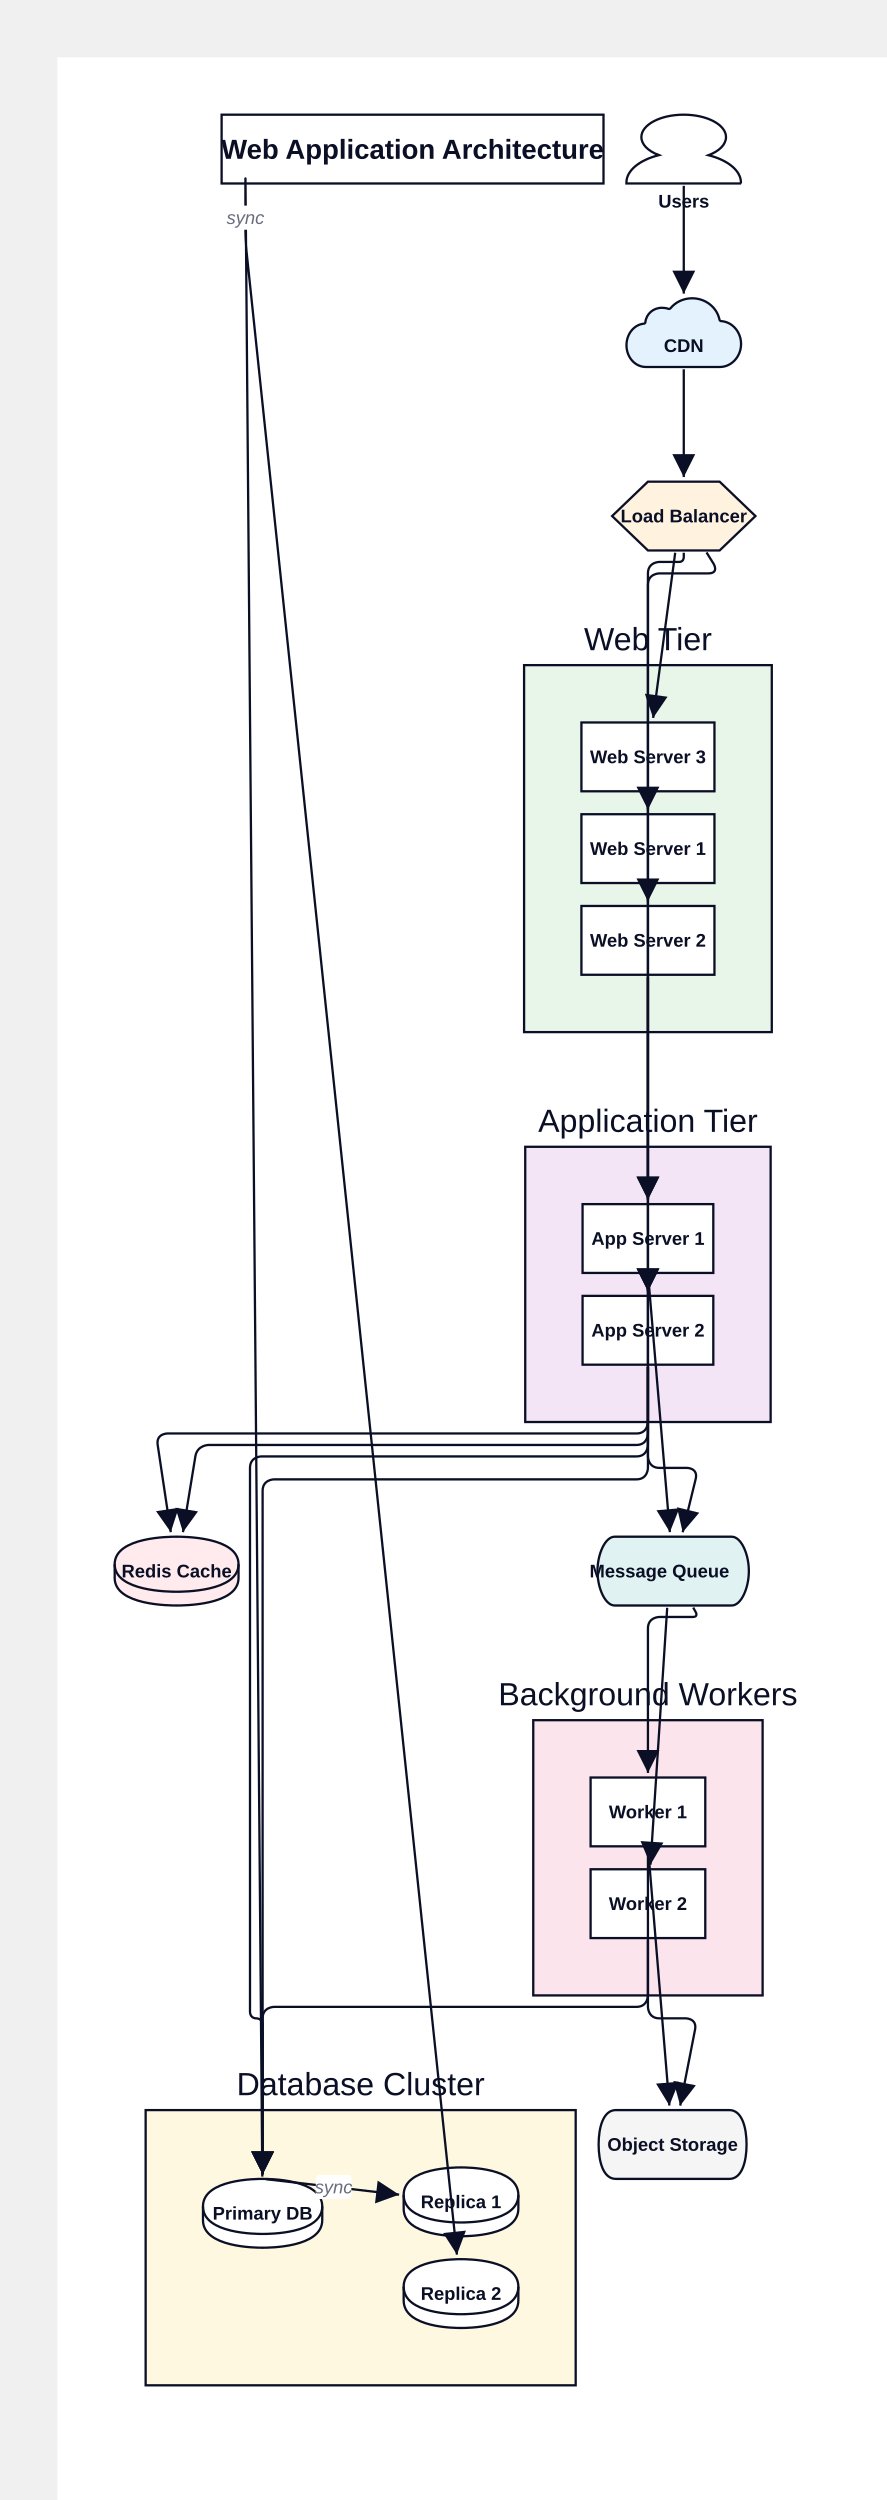
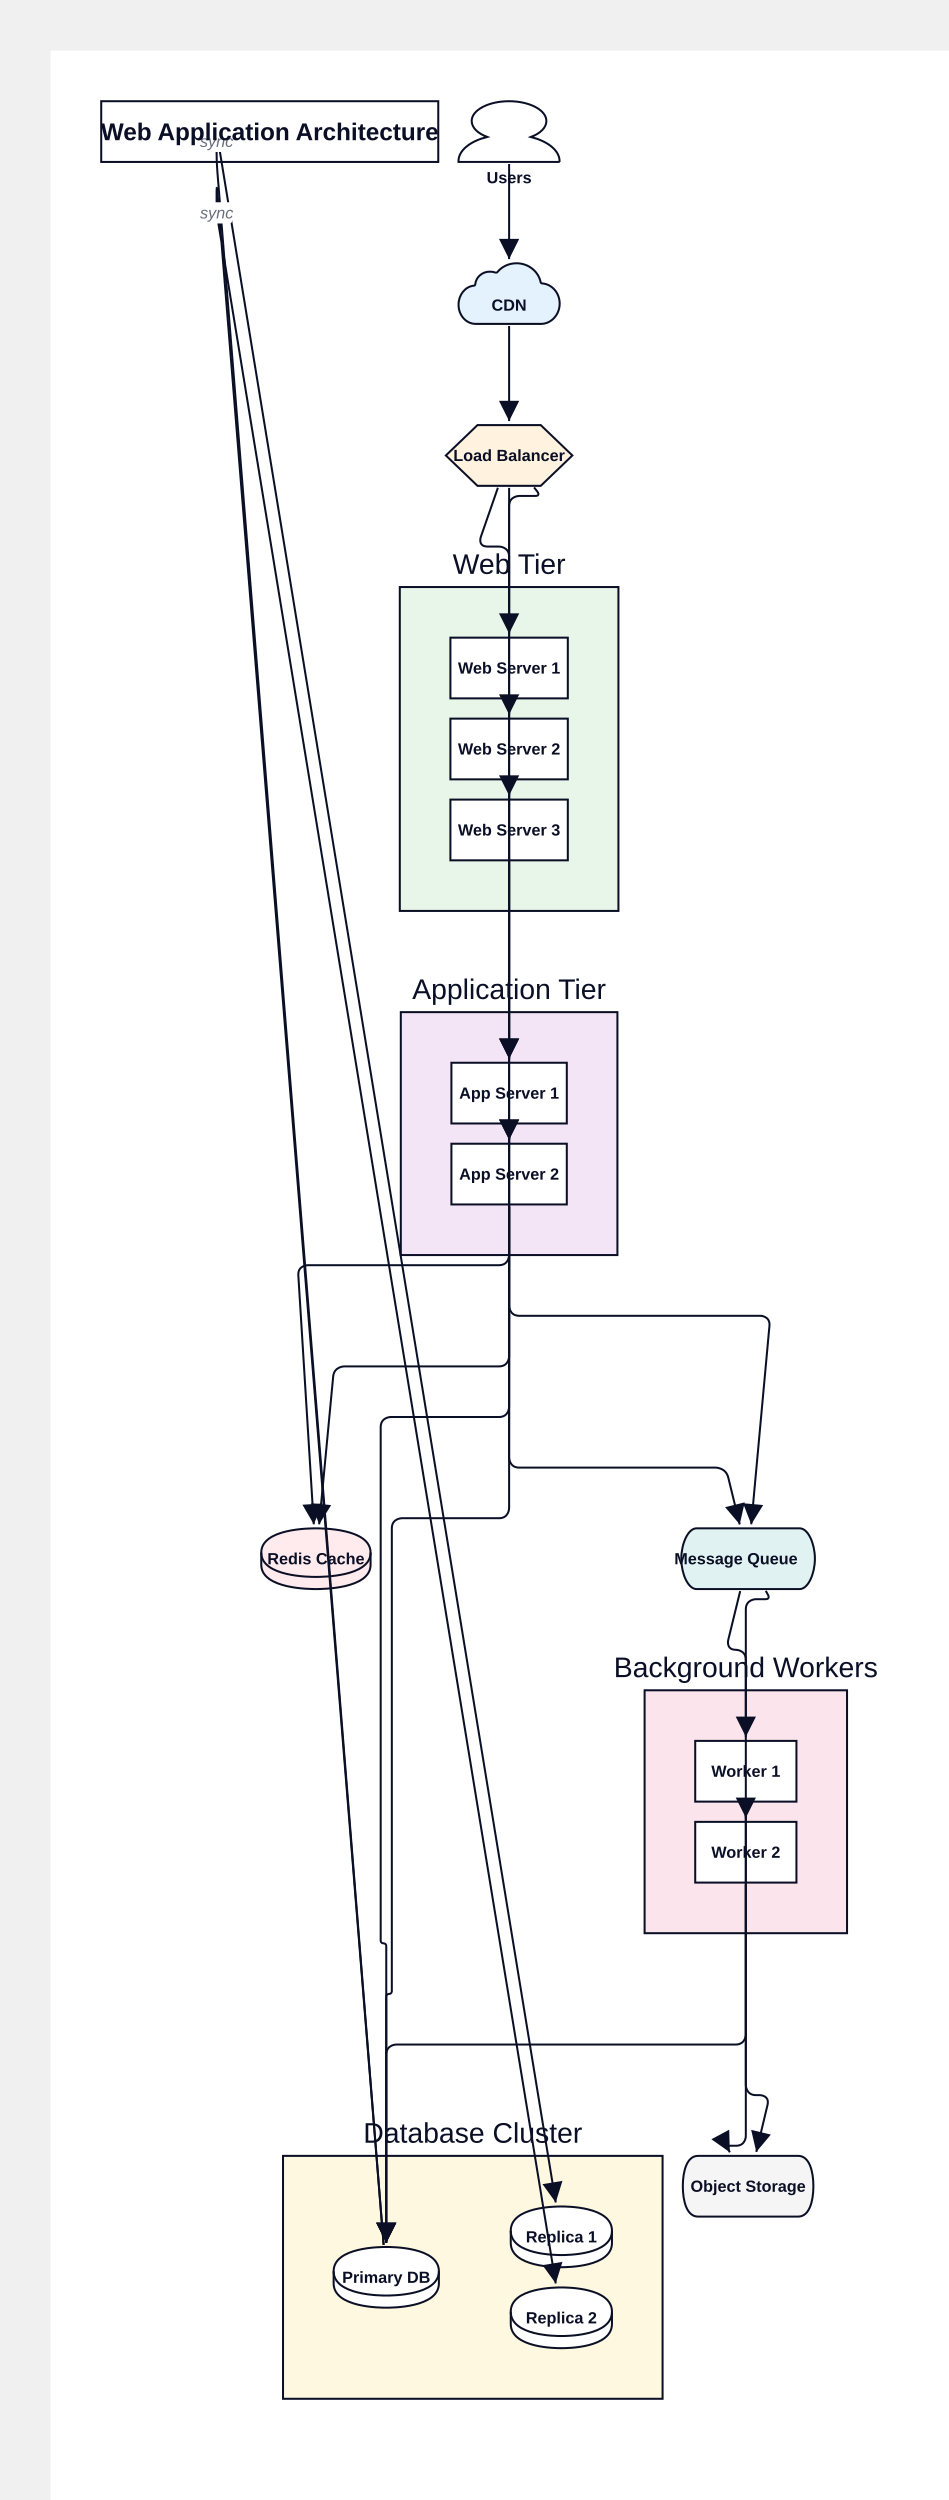
- <svg xmlns="http://www.w3.org/2000/svg" width="773" height="2180" viewBox="-50 -50 773 2180" data-d2-version="0.1.0">
+ <svg xmlns="http://www.w3.org/2000/svg" width="936.875" height="2470" viewBox="-50 -50 936.875 2470" data-d2-version="0.1.0">
  <defs>
    <marker id="arrow-triangle" markerWidth="10" markerHeight="10" refX="10" refY="5" orient="auto" markerUnits="strokeWidth">
      <path d="M0,0 L10,5 L0,10 Z" fill="#0A0F25" />
    </marker>
    <marker id="arrow-triangle-reverse" markerWidth="10" markerHeight="10" refX="0" refY="5" orient="auto" markerUnits="strokeWidth">
      <path d="M10,0 L0,5 L10,10 Z" fill="#0A0F25" />
    </marker>
    <marker id="arrow-diamond" markerWidth="10" markerHeight="10" refX="10" refY="5" orient="auto" markerUnits="strokeWidth">
      <path d="M0,5 L5,0 L10,5 L5,10 Z" fill="#0A0F25" />
    </marker>
    <marker id="arrow-diamond-reverse" markerWidth="10" markerHeight="10" refX="0" refY="5" orient="auto" markerUnits="strokeWidth">
      <path d="M0,5 L5,0 L10,5 L5,10 Z" fill="#0A0F25" />
    </marker>
    <marker id="arrow-circle" markerWidth="10" markerHeight="10" refX="6" refY="5" orient="auto" markerUnits="strokeWidth">
      <circle cx="5" cy="5" r="4" fill="#0A0F25" />
    </marker>
    <marker id="arrow-circle-reverse" markerWidth="10" markerHeight="10" refX="4" refY="5" orient="auto" markerUnits="strokeWidth">
      <circle cx="5" cy="5" r="4" fill="#0A0F25" />
    </marker>
    <marker id="arrow-cf-one" markerWidth="10" markerHeight="10" refX="10" refY="5" orient="auto" markerUnits="strokeWidth">
      <line x1="10" y1="0" x2="10" y2="10" stroke="#0A0F25" stroke-width="2" />
    </marker>
    <marker id="arrow-cf-one-reverse" markerWidth="10" markerHeight="10" refX="0" refY="5" orient="auto" markerUnits="strokeWidth">
      <line x1="0" y1="0" x2="0" y2="10" stroke="#0A0F25" stroke-width="2" />
    </marker>
    <marker id="arrow-cf-many" markerWidth="10" markerHeight="10" refX="10" refY="5" orient="auto" markerUnits="strokeWidth">
      <path d="M0,5 L10,0 M0,5 L10,5 M0,5 L10,10" stroke="#0A0F25" stroke-width="2" fill="none" />
    </marker>
    <marker id="arrow-cf-many-reverse" markerWidth="10" markerHeight="10" refX="0" refY="5" orient="auto" markerUnits="strokeWidth">
      <path d="M10,5 L0,0 M10,5 L0,5 M10,5 L0,10" stroke="#0A0F25" stroke-width="2" fill="none" />
    </marker>
    <marker id="arrow-cf-one-required" markerWidth="10" markerHeight="10" refX="10" refY="5" orient="auto" markerUnits="strokeWidth">
      <line x1="10" y1="0" x2="10" y2="10" stroke="#0A0F25" stroke-width="2" />
      <line x1="7" y1="0" x2="7" y2="10" stroke="#0A0F25" stroke-width="2" />
    </marker>
    <marker id="arrow-cf-one-required-reverse" markerWidth="10" markerHeight="10" refX="0" refY="5" orient="auto" markerUnits="strokeWidth">
      <line x1="0" y1="0" x2="0" y2="10" stroke="#0A0F25" stroke-width="2" />
      <line x1="3" y1="0" x2="3" y2="10" stroke="#0A0F25" stroke-width="2" />
    </marker>
    <marker id="arrow-cf-many-required" markerWidth="10" markerHeight="10" refX="10" refY="5" orient="auto" markerUnits="strokeWidth">
      <path d="M0,5 L10,0 M0,5 L10,5 M0,5 L10,10" stroke="#0A0F25" stroke-width="2" fill="none" />
      <line x1="3" y1="0" x2="3" y2="10" stroke="#0A0F25" stroke-width="2" />
    </marker>
    <marker id="arrow-cf-many-required-reverse" markerWidth="10" markerHeight="10" refX="0" refY="5" orient="auto" markerUnits="strokeWidth">
      <path d="M10,5 L0,0 M10,5 L0,5 M10,5 L0,10" stroke="#0A0F25" stroke-width="2" fill="none" />
      <line x1="7" y1="0" x2="7" y2="10" stroke="#0A0F25" stroke-width="2" />
    </marker>
    <marker id="arrow-cf-one-optional" markerWidth="10" markerHeight="10" refX="10" refY="5" orient="auto" markerUnits="strokeWidth">
      <line x1="10" y1="0" x2="10" y2="10" stroke="#0A0F25" stroke-width="2" />
      <circle cx="7" cy="5" r="2" stroke="#0A0F25" stroke-width="2" fill="white" />
    </marker>
    <marker id="arrow-cf-one-optional-reverse" markerWidth="10" markerHeight="10" refX="0" refY="5" orient="auto" markerUnits="strokeWidth">
      <line x1="0" y1="0" x2="0" y2="10" stroke="#0A0F25" stroke-width="2" />
      <circle cx="3" cy="5" r="2" stroke="#0A0F25" stroke-width="2" fill="white" />
    </marker>
    <marker id="arrow-cf-many-optional" markerWidth="10" markerHeight="10" refX="10" refY="5" orient="auto" markerUnits="strokeWidth">
      <path d="M0,5 L10,0 M0,5 L10,5 M0,5 L10,10" stroke="#0A0F25" stroke-width="2" fill="none" />
      <circle cx="3" cy="5" r="2" stroke="#0A0F25" stroke-width="2" fill="white" />
    </marker>
    <marker id="arrow-cf-many-optional-reverse" markerWidth="10" markerHeight="10" refX="0" refY="5" orient="auto" markerUnits="strokeWidth">
      <path d="M10,5 L0,0 M10,5 L0,5 M10,5 L0,10" stroke="#0A0F25" stroke-width="2" fill="none" />
      <circle cx="7" cy="5" r="2" stroke="#0A0F25" stroke-width="2" fill="white" />
    </marker>
    <marker id="arrow-line" markerWidth="10" markerHeight="10" refX="10" refY="5" orient="auto" markerUnits="strokeWidth">
      <line x1="10" y1="0" x2="10" y2="10" stroke="#0A0F25" stroke-width="2" />
    </marker>
    <marker id="arrow-line-reverse" markerWidth="10" markerHeight="10" refX="0" refY="5" orient="auto" markerUnits="strokeWidth">
      <line x1="0" y1="0" x2="0" y2="10" stroke="#0A0F25" stroke-width="2" />
    </marker>
    <marker id="arrow-open" markerWidth="10" markerHeight="10" refX="10" refY="5" orient="auto" markerUnits="strokeWidth">
      <path d="M0,0 L10,5 L0,10" stroke="#0A0F25" stroke-width="2" fill="none" />
    </marker>
    <marker id="arrow-open-reverse" markerWidth="10" markerHeight="10" refX="0" refY="5" orient="auto" markerUnits="strokeWidth">
      <path d="M10,0 L0,5 L10,10" stroke="#0A0F25" stroke-width="2" fill="none" />
    </marker>
    <marker id="arrow" markerWidth="10" markerHeight="10" refX="10" refY="5" orient="auto" markerUnits="strokeWidth">
      <path d="M0,0 L10,5 L0,10 Z" fill="#0A0F25" />
    </marker>
    <marker id="arrow-reverse" markerWidth="10" markerHeight="10" refX="0" refY="5" orient="auto" markerUnits="strokeWidth">
      <path d="M10,0 L0,5 L10,10 Z" fill="#0A0F25" />
    </marker>
  </defs>
  <rect width="100%" height="100%" fill="#FFFFFF" />
  <g id="base-layer">
-     <rect x="143.25" y="50" width="333" height="60" fill="#FFFFFF" stroke="#0A0F25" stroke-width="2" rx="0" ry="0" />
-     <path d="M 596.25 110 H 496.25 v -0.853 c 0 -10.233 10.981 -19.457 28.258 -23.876 C 514.991 81.705 509.281 75.891 509.281 69.535 C 509.281 58.76 525.825 50 546.177 50 c 20.351 0 36.896 8.76 36.896 19.535 c 0 6.357 -5.564 12.093 -15.227 15.814 c 17.277 4.419 28.258 13.643 28.258 23.876 v 0.775 Z" fill="#FFFFFF" stroke="#0A0F25" stroke-width="2" />
-     <path d="M 512.777 230.975 C 512.777 231.613 512.111 232.25 511.444 232.25 C 502.951 233.046 496.29 241.173 496.29 251.052 C 496.29 261.568 503.784 270.013 513.276 270.013 H 577.725 C 587.883 270.013 596.21 260.93 596.21 249.936 C 596.21 239.42 588.549 230.656 578.891 230.019 C 578.224 230.019 577.558 229.541 577.392 228.744 C 575.227 218.069 565.235 210.102 553.578 210.102 C 545.917 210.102 539.089 213.448 534.759 218.706 C 534.26 219.344 533.427 219.503 532.927 219.344 C 531.262 218.706 529.43 218.388 527.432 218.388 C 519.771 218.228 513.443 223.805 512.777 230.975 Z" fill="#e3f2fd" stroke="#0A0F25" stroke-width="2" />
-     <polygon points="515,370 577.5,370 608.75,400 577.5,430 515,430 483.75,400" fill="#fff3e0" stroke="#0A0F25" stroke-width="2" />
-     <rect x="407" y="530" width="216" height="320" fill="#e8f5e9" stroke="#0A0F25" stroke-width="2" rx="0" ry="0" />
-     <rect x="408" y="950" width="214" height="240" fill="#f3e5f5" stroke="#0A0F25" stroke-width="2" rx="0" ry="0" />
-     <path d="M 50 1314 C 50 1290 98.6 1290 104 1290 C 109.4 1290 158 1290 158 1314 L 158 1326 C 158 1350 109.4 1350 104 1350 C 98.6 1350 50 1350 50 1326 L 50 1314 Z" fill="#ffebee" stroke="#0A0F25" stroke-width="2" />
-     <ellipse cx="104" cy="1314" rx="54" ry="24" fill="none" stroke="none" stroke-width="0" />
-     <path d="M 50 1314 C 50 1338 98.6 1338 104 1338 C 109.4 1338 158 1338 158 1314" fill="none" stroke="#0A0F25" stroke-width="2" />
-     <rect x="77" y="1790" width="375" height="240" fill="#fff8e1" stroke="#0A0F25" stroke-width="2" rx="0" ry="0" />
-     <path d="M 486 1290 L 588 1290 C 596.25 1290 603 1305 603 1320 C 603 1335 596.25 1350 588 1350 L 486 1350 C 477.75 1350 471 1335 471 1320 C 471 1305 477.75 1290 486 1290 Z" fill="#e0f2f1" stroke="#0A0F25" stroke-width="2" />
-     <rect x="415" y="1450" width="200" height="240" fill="#fce4ec" stroke="#0A0F25" stroke-width="2" rx="0" ry="0" />
-     <path d="M 487 1790 L 586 1790 C 596.95 1790 601 1805 601 1820 C 601 1835 596.95 1850 586 1850 L 487 1850 C 476.05 1850 472 1835 472 1820 C 472 1805 476.05 1790 487 1790 Z" fill="#f5f5f5" stroke="#0A0F25" stroke-width="2" />
-     <rect x="457" y="740" width="116" height="60" fill="#FFFFFF" stroke="#0A0F25" stroke-width="2" rx="0" ry="0" />
-     <rect x="457" y="580" width="116" height="60" fill="#FFFFFF" stroke="#0A0F25" stroke-width="2" rx="0" ry="0" />
-     <path d="M 127 1874 C 127 1850 173.8 1850 179 1850 C 184.2 1850 231 1850 231 1874 L 231 1886 C 231 1910 184.2 1910 179 1910 C 173.8 1910 127 1910 127 1886 L 127 1874 Z" fill="#FFFFFF" stroke="#0A0F25" stroke-width="2" />
-     <ellipse cx="179" cy="1874" rx="52" ry="24" fill="none" stroke="none" stroke-width="0" />
-     <path d="M 127 1874 C 127 1898 173.8 1898 179 1898 C 184.2 1898 231 1898 231 1874" fill="none" stroke="#0A0F25" stroke-width="2" />
-     <path d="M 302 1864 C 302 1840 347 1840 352 1840 C 357 1840 402 1840 402 1864 L 402 1876 C 402 1900 357 1900 352 1900 C 347 1900 302 1900 302 1876 L 302 1864 Z" fill="#FFFFFF" stroke="#0A0F25" stroke-width="2" />
-     <ellipse cx="352" cy="1864" rx="50" ry="24" fill="none" stroke="none" stroke-width="0" />
-     <path d="M 302 1864 C 302 1888 347 1888 352 1888 C 357 1888 402 1888 402 1864" fill="none" stroke="#0A0F25" stroke-width="2" />
-     <path d="M 302 1944 C 302 1920 347 1920 352 1920 C 357 1920 402 1920 402 1944 L 402 1956 C 402 1980 357 1980 352 1980 C 347 1980 302 1980 302 1956 L 302 1944 Z" fill="#FFFFFF" stroke="#0A0F25" stroke-width="2" />
-     <ellipse cx="352" cy="1944" rx="50" ry="24" fill="none" stroke="none" stroke-width="0" />
-     <path d="M 302 1944 C 302 1968 347 1968 352 1968 C 357 1968 402 1968 402 1944" fill="none" stroke="#0A0F25" stroke-width="2" />
-     <rect x="457" y="660" width="116" height="60" fill="#FFFFFF" stroke="#0A0F25" stroke-width="2" rx="0" ry="0" />
-     <rect x="458" y="1000" width="114" height="60" fill="#FFFFFF" stroke="#0A0F25" stroke-width="2" rx="0" ry="0" />
-     <rect x="465" y="1500" width="100" height="60" fill="#FFFFFF" stroke="#0A0F25" stroke-width="2" rx="0" ry="0" />
-     <rect x="465" y="1580" width="100" height="60" fill="#FFFFFF" stroke="#0A0F25" stroke-width="2" rx="0" ry="0" />
-     <rect x="458" y="1080" width="114" height="60" fill="#FFFFFF" stroke="#0A0F25" stroke-width="2" rx="0" ry="0" />
-     <path d="M 181.753 1850.231 C 228.263 1855.631 251.517 1858.332 298.027 1863.733" fill="none" stroke="#0A0F25" stroke-width="2" marker-end="url(#arrow-triangle)" />
-     <rect x="225.383" y="1846.597" width="31" height="21" fill="#FFFFFF" stroke="none" stroke-width="1" rx="3" ry="3" />
-     <text x="240.883" y="1862.597" text-anchor="middle" dominant-baseline="alphabetic" font-family="Arial, sans-serif" font-size="16" style="fill: #676C7E; font-style: italic">sync</text>
-     <path d="M 178.73 1848 C 172.872 1152.8 169.943 805.2 164.084 110 C 164.084 110 164 100 164 110 C 164 126 164 134 164 150 C 164 150 164 160 165.045 169.945 C 238.399 868.376 275.077 1217.591 348.431 1916.022" fill="none" stroke="#0A0F25" stroke-width="2" marker-end="url(#arrow-triangle)" />
-     <rect x="148.5" y="129.309" width="31" height="21" fill="#FFFFFF" stroke="none" stroke-width="1" rx="3" ry="3" />
-     <text x="164" y="145.309" text-anchor="middle" dominant-baseline="alphabetic" font-family="Arial, sans-serif" font-size="16" style="fill: #676C7E; font-style: italic">sync</text>
-     <path d="M 546.25 112 C 546.25 149.6 546.25 168.4 546.25 206" fill="none" stroke="#0A0F25" stroke-width="2" marker-end="url(#arrow-triangle)" />
-     <path d="M 546.25 272 C 546.25 309.6 546.25 328.4 546.25 366" fill="none" stroke="#0A0F25" stroke-width="2" marker-end="url(#arrow-triangle)" />
-     <path d="M 566.06 431.696 C 568.516 435.626 569.744 437.59 572.2 441.52 C 572.2 441.52 577.5 450 567.5 450 C 550.5 450 542 450 525 450 C 525 450 515 450 515 460 C 515 538.4 515 577.6 515 656" fill="none" stroke="#0A0F25" stroke-width="2" marker-end="url(#arrow-triangle)" />
-     <path d="M 546.25 432 C 546.25 433.6 546.25 434.4 546.25 436 C 546.25 436 546.25 440 542.25 440 C 535.35 440 531.9 440 525 440 C 525 440 515 440 515 450 C 515 564.4 515 621.6 515 736" fill="none" stroke="#0A0F25" stroke-width="2" marker-end="url(#arrow-triangle)" />
-     <path d="M 538.774 431.982 C 531.079 489.604 527.231 518.414 519.536 576.035" fill="none" stroke="#0A0F25" stroke-width="2" marker-end="url(#arrow-triangle)" />
-     <path d="M 515 722 C 515 831.6 515 886.4 515 996" fill="none" stroke="#0A0F25" stroke-width="2" marker-end="url(#arrow-triangle)" />
-     <path d="M 515 802 C 515 879.6 515 918.4 515 996" fill="none" stroke="#0A0F25" stroke-width="2" marker-end="url(#arrow-triangle)" />
-     <path d="M 515 802 C 515 911.6 515 966.4 515 1076" fill="none" stroke="#0A0F25" stroke-width="2" marker-end="url(#arrow-triangle)" />
-     <path d="M 515 642 C 515 815.6 515 902.4 515 1076" fill="none" stroke="#0A0F25" stroke-width="2" marker-end="url(#arrow-triangle)" />
-     <path d="M 515 1062 C 515 1113.2 515 1138.8 515 1190 C 515 1190 515 1200 505 1200 C 341.4 1200 259.6 1200 96 1200 C 96 1200 86 1200 87.483 1209.889 C 92.053 1240.351 94.337 1255.582 98.907 1286.044" fill="none" stroke="#0A0F25" stroke-width="2" marker-end="url(#arrow-triangle)" />
-     <path d="M 515 1142 C 515 1165.2 515 1176.8 515 1200 C 515 1200 515 1210 505 1210 C 355.8 1210 281.2 1210 132 1210 C 132 1210 122 1210 120.385 1219.869 C 116.053 1246.342 113.887 1259.579 109.555 1286.053" fill="none" stroke="#0A0F25" stroke-width="2" marker-end="url(#arrow-triangle)" />
-     <path d="M 515 1062 C 515 1121.2 515 1150.8 515 1210 C 515 1210 515 1220 505 1220 C 374.2 1220 308.8 1220 178 1220 C 178 1220 168 1220 168 1230 C 168 1419.8 168 1514.7 168 1704.5 C 168 1704.5 168 1710 173.5 1710 C 173.5 1710 173.5 1710 173.5 1710 C 173.5 1710 179 1710 179 1715.5 C 179 1767.7 179 1793.8 179 1846" fill="none" stroke="#0A0F25" stroke-width="2" marker-end="url(#arrow-triangle)" />
-     <path d="M 515 1142 C 515 1177.2 515 1194.8 515 1230 C 515 1230 515 1240 505 1240 C 378.6 1240 315.4 1240 189 1240 C 189 1240 179 1240 179 1250 C 179 1488.4 179 1607.6 179 1846" fill="none" stroke="#0A0F25" stroke-width="2" marker-end="url(#arrow-triangle)" />
-     <path d="M 515.169 1061.993 C 522.751 1151.601 526.542 1196.406 534.124 1286.014" fill="none" stroke="#0A0F25" stroke-width="2" marker-end="url(#arrow-triangle)" />
-     <path d="M 515 1142 C 515 1173.2 515 1188.8 515 1220 C 515 1220 515 1230 525 1230 C 534.6 1230 539.4 1230 549 1230 C 549 1230 559 1230 556.625 1239.714 C 552.089 1258.274 549.82 1267.554 545.283 1286.114" fill="none" stroke="#0A0F25" stroke-width="2" marker-end="url(#arrow-triangle)" />
-     <path d="M 554.464 1351.752 C 555.371 1353.402 555.825 1354.227 556.732 1355.876 C 556.732 1355.876 559 1360 554.294 1360 C 542.576 1360 536.717 1360 525 1360 C 525 1360 515 1360 515 1370 C 515 1420.4 515 1445.6 515 1496" fill="none" stroke="#0A0F25" stroke-width="2" marker-end="url(#arrow-triangle)" />
-     <path d="M 531.793 1351.996 C 525.961 1441.601 523.045 1486.403 517.212 1576.008" fill="none" stroke="#0A0F25" stroke-width="2" marker-end="url(#arrow-triangle)" />
-     <path d="M 515.165 1561.993 C 522.575 1651.601 526.28 1696.405 533.69 1786.014" fill="none" stroke="#0A0F25" stroke-width="2" marker-end="url(#arrow-triangle)" />
-     <path d="M 515 1642 C 515 1665.2 515 1676.8 515 1700 C 515 1700 515 1710 525 1710 C 534.2 1710 538.8 1710 548 1710 C 548 1710 558 1710 556.082 1719.814 C 550.901 1746.318 548.311 1759.57 543.131 1786.074" fill="none" stroke="#0A0F25" stroke-width="2" marker-end="url(#arrow-triangle)" />
-     <path d="M 515 1562 C 515 1613.2 515 1638.8 515 1690 C 515 1690 515 1700 505 1700 C 378.6 1700 315.4 1700 189 1700 C 189 1700 179 1700 179 1710 C 179 1764.4 179 1791.6 179 1846" fill="none" stroke="#0A0F25" stroke-width="2" marker-end="url(#arrow-triangle)" />
-     <text x="309.75" y="88.5" text-anchor="middle" dominant-baseline="alphabetic" font-family="Arial, sans-serif" font-size="24" style="fill: #0A0F25; font-weight: 700">Web Application Architecture</text>
-     <text x="546.25" y="131" text-anchor="middle" dominant-baseline="alphabetic" font-family="Arial, sans-serif" font-size="16" style="fill: #0A0F25; font-weight: 700">Users</text>
-     <text x="546.2" y="256.94" text-anchor="middle" dominant-baseline="alphabetic" font-family="Arial, sans-serif" font-size="16" style="fill: #0A0F25; font-weight: 700">CDN</text>
-     <text x="546.25" y="405.5" text-anchor="middle" dominant-baseline="alphabetic" font-family="Arial, sans-serif" font-size="16" style="fill: #0A0F25; font-weight: 700">Load Balancer</text>
-     <text x="515" y="517" text-anchor="middle" dominant-baseline="alphabetic" font-family="Arial, sans-serif" font-size="28" style="fill: #0A0F25">Web Tier</text>
-     <text x="515" y="937" text-anchor="middle" dominant-baseline="alphabetic" font-family="Arial, sans-serif" font-size="28" style="fill: #0A0F25">Application Tier</text>
-     <text x="104" y="1325.5" text-anchor="middle" dominant-baseline="alphabetic" font-family="Arial, sans-serif" font-size="16" style="fill: #0A0F25; font-weight: 700">Redis Cache</text>
-     <text x="264.5" y="1777" text-anchor="middle" dominant-baseline="alphabetic" font-family="Arial, sans-serif" font-size="28" style="fill: #0A0F25">Database Cluster</text>
-     <text x="525" y="1325.5" text-anchor="middle" dominant-baseline="alphabetic" font-family="Arial, sans-serif" font-size="16" style="fill: #0A0F25; font-weight: 700">Message Queue</text>
-     <text x="515" y="1437" text-anchor="middle" dominant-baseline="alphabetic" font-family="Arial, sans-serif" font-size="28" style="fill: #0A0F25">Background Workers</text>
-     <text x="536.5" y="1825.5" text-anchor="middle" dominant-baseline="alphabetic" font-family="Arial, sans-serif" font-size="16" style="fill: #0A0F25; font-weight: 700">Object Storage</text>
-     <text x="515" y="775.5" text-anchor="middle" dominant-baseline="alphabetic" font-family="Arial, sans-serif" font-size="16" style="fill: #0A0F25; font-weight: 700">Web Server 2</text>
-     <text x="515" y="615.5" text-anchor="middle" dominant-baseline="alphabetic" font-family="Arial, sans-serif" font-size="16" style="fill: #0A0F25; font-weight: 700">Web Server 3</text>
-     <text x="179" y="1885.5" text-anchor="middle" dominant-baseline="alphabetic" font-family="Arial, sans-serif" font-size="16" style="fill: #0A0F25; font-weight: 700">Primary DB</text>
-     <text x="352" y="1875.5" text-anchor="middle" dominant-baseline="alphabetic" font-family="Arial, sans-serif" font-size="16" style="fill: #0A0F25; font-weight: 700">Replica 1</text>
-     <text x="352" y="1955.5" text-anchor="middle" dominant-baseline="alphabetic" font-family="Arial, sans-serif" font-size="16" style="fill: #0A0F25; font-weight: 700">Replica 2</text>
-     <text x="515" y="695.5" text-anchor="middle" dominant-baseline="alphabetic" font-family="Arial, sans-serif" font-size="16" style="fill: #0A0F25; font-weight: 700">Web Server 1</text>
-     <text x="515" y="1035.5" text-anchor="middle" dominant-baseline="alphabetic" font-family="Arial, sans-serif" font-size="16" style="fill: #0A0F25; font-weight: 700">App Server 1</text>
-     <text x="515" y="1535.5" text-anchor="middle" dominant-baseline="alphabetic" font-family="Arial, sans-serif" font-size="16" style="fill: #0A0F25; font-weight: 700">Worker 1</text>
-     <text x="515" y="1615.5" text-anchor="middle" dominant-baseline="alphabetic" font-family="Arial, sans-serif" font-size="16" style="fill: #0A0F25; font-weight: 700">Worker 2</text>
-     <text x="515" y="1115.5" text-anchor="middle" dominant-baseline="alphabetic" font-family="Arial, sans-serif" font-size="16" style="fill: #0A0F25; font-weight: 700">App Server 2</text>
+     <rect x="50" y="50" width="333" height="60" fill="#FFFFFF" stroke="#0A0F25" stroke-width="2" rx="0" ry="0" />
+     <path d="M 503 110 H 403 v -0.853 c 0 -10.233 10.981 -19.457 28.258 -23.876 C 421.741 81.705 416.031 75.891 416.031 69.535 C 416.031 58.76 432.575 50 452.927 50 c 20.351 0 36.896 8.76 36.896 19.535 c 0 6.357 -5.564 12.093 -15.227 15.814 c 17.277 4.419 28.258 13.643 28.258 23.876 v 0.775 Z" fill="#FFFFFF" stroke="#0A0F25" stroke-width="2" />
+     <path d="M 419.527 230.975 C 419.527 231.613 418.861 232.25 418.194 232.25 C 409.701 233.046 403.04 241.173 403.04 251.052 C 403.04 261.568 410.534 270.013 420.026 270.013 H 484.475 C 494.633 270.013 502.96 260.93 502.96 249.936 C 502.96 239.42 495.299 230.656 485.641 230.019 C 484.974 230.019 484.308 229.541 484.142 228.744 C 481.977 218.069 471.985 210.102 460.328 210.102 C 452.667 210.102 445.839 213.448 441.509 218.706 C 441.01 219.344 440.177 219.503 439.677 219.344 C 438.012 218.706 436.18 218.388 434.182 218.388 C 426.521 218.228 420.193 223.805 419.527 230.975 Z" fill="#e3f2fd" stroke="#0A0F25" stroke-width="2" />
+     <polygon points="421.75,370 484.25,370 515.5,400 484.25,430 421.75,430 390.5,400" fill="#fff3e0" stroke="#0A0F25" stroke-width="2" />
+     <rect x="345" y="530" width="216" height="320" fill="#e8f5e9" stroke="#0A0F25" stroke-width="2" rx="0" ry="0" />
+     <rect x="346" y="950" width="214" height="240" fill="#f3e5f5" stroke="#0A0F25" stroke-width="2" rx="0" ry="0" />
+     <path d="M 208.125 1484 C 208.125 1460 256.725 1460 262.125 1460 C 267.525 1460 316.125 1460 316.125 1484 L 316.125 1496 C 316.125 1520 267.525 1520 262.125 1520 C 256.725 1520 208.125 1520 208.125 1496 L 208.125 1484 Z" fill="#ffebee" stroke="#0A0F25" stroke-width="2" />
+     <ellipse cx="262.125" cy="1484" rx="54" ry="24" fill="none" stroke="none" stroke-width="0" />
+     <path d="M 208.125 1484 C 208.125 1508 256.725 1508 262.125 1508 C 267.525 1508 316.125 1508 316.125 1484" fill="none" stroke="#0A0F25" stroke-width="2" />
+     <rect x="229.625" y="2080" width="375" height="240" fill="#fff8e1" stroke="#0A0F25" stroke-width="2" rx="0" ry="0" />
+     <path d="M 638.125 1460 L 740.125 1460 C 748.375 1460 755.125 1475 755.125 1490 C 755.125 1505 748.375 1520 740.125 1520 L 638.125 1520 C 629.875 1520 623.125 1505 623.125 1490 C 623.125 1475 629.875 1460 638.125 1460 Z" fill="#e0f2f1" stroke="#0A0F25" stroke-width="2" />
+     <rect x="586.875" y="1620" width="200" height="240" fill="#fce4ec" stroke="#0A0F25" stroke-width="2" rx="0" ry="0" />
+     <path d="M 639.625 2080 L 738.625 2080 C 749.575 2080 753.625 2095 753.625 2110 C 753.625 2125 749.575 2140 738.625 2140 L 639.625 2140 C 628.675 2140 624.625 2125 624.625 2110 C 624.625 2095 628.675 2080 639.625 2080 Z" fill="#f5f5f5" stroke="#0A0F25" stroke-width="2" />
+     <rect x="395" y="660" width="116" height="60" fill="#FFFFFF" stroke="#0A0F25" stroke-width="2" rx="0" ry="0" />
+     <rect x="395" y="740" width="116" height="60" fill="#FFFFFF" stroke="#0A0F25" stroke-width="2" rx="0" ry="0" />
+     <path d="M 279.625 2194 C 279.625 2170 326.425 2170 331.625 2170 C 336.825 2170 383.625 2170 383.625 2194 L 383.625 2206 C 383.625 2230 336.825 2230 331.625 2230 C 326.425 2230 279.625 2230 279.625 2206 L 279.625 2194 Z" fill="#FFFFFF" stroke="#0A0F25" stroke-width="2" />
+     <ellipse cx="331.625" cy="2194" rx="52" ry="24" fill="none" stroke="none" stroke-width="0" />
+     <path d="M 279.625 2194 C 279.625 2218 326.425 2218 331.625 2218 C 336.825 2218 383.625 2218 383.625 2194" fill="none" stroke="#0A0F25" stroke-width="2" />
+     <path d="M 454.625 2154 C 454.625 2130 499.625 2130 504.625 2130 C 509.625 2130 554.625 2130 554.625 2154 L 554.625 2166 C 554.625 2190 509.625 2190 504.625 2190 C 499.625 2190 454.625 2190 454.625 2166 L 454.625 2154 Z" fill="#FFFFFF" stroke="#0A0F25" stroke-width="2" />
+     <ellipse cx="504.625" cy="2154" rx="50" ry="24" fill="none" stroke="none" stroke-width="0" />
+     <path d="M 454.625 2154 C 454.625 2178 499.625 2178 504.625 2178 C 509.625 2178 554.625 2178 554.625 2154" fill="none" stroke="#0A0F25" stroke-width="2" />
+     <path d="M 454.625 2234 C 454.625 2210 499.625 2210 504.625 2210 C 509.625 2210 554.625 2210 554.625 2234 L 554.625 2246 C 554.625 2270 509.625 2270 504.625 2270 C 499.625 2270 454.625 2270 454.625 2246 L 454.625 2234 Z" fill="#FFFFFF" stroke="#0A0F25" stroke-width="2" />
+     <ellipse cx="504.625" cy="2234" rx="50" ry="24" fill="none" stroke="none" stroke-width="0" />
+     <path d="M 454.625 2234 C 454.625 2258 499.625 2258 504.625 2258 C 509.625 2258 554.625 2258 554.625 2234" fill="none" stroke="#0A0F25" stroke-width="2" />
+     <rect x="395" y="580" width="116" height="60" fill="#FFFFFF" stroke="#0A0F25" stroke-width="2" rx="0" ry="0" />
+     <rect x="396" y="1000" width="114" height="60" fill="#FFFFFF" stroke="#0A0F25" stroke-width="2" rx="0" ry="0" />
+     <rect x="636.875" y="1670" width="100" height="60" fill="#FFFFFF" stroke="#0A0F25" stroke-width="2" rx="0" ry="0" />
+     <rect x="636.875" y="1750" width="100" height="60" fill="#FFFFFF" stroke="#0A0F25" stroke-width="2" rx="0" ry="0" />
+     <rect x="396" y="1080" width="114" height="60" fill="#FFFFFF" stroke="#0A0F25" stroke-width="2" rx="0" ry="0" />
+     <path d="M 329.059 2168.006 C 263.355 1348.791 230.503 939.183 164.799 119.968 C 164.799 119.968 164 110 164 100 C 164 96 164 94 164 90 C 164 90 164 80 165.616 89.869 C 298.996 904.342 365.686 1311.579 499.066 2126.053" fill="none" stroke="#0A0F25" stroke-width="2" marker-end="url(#arrow-triangle)" />
+     <rect x="148.5" y="79.154" width="31" height="21" fill="#FFFFFF" stroke="none" stroke-width="1" rx="3" ry="3" />
+     <text x="164" y="95.154" text-anchor="middle" dominant-baseline="alphabetic" font-family="Arial, sans-serif" font-size="16" style="fill: #676C7E; font-style: italic">sync</text>
+     <path d="M 329.034 2168.007 C 263.343 1356.791 230.498 951.183 164.807 139.967 C 164.807 139.967 164 130 164 140 C 164 144 164 146 164 150 C 164 150 164 160 165.616 169.869 C 298.996 984.342 365.686 1391.579 499.066 2206.053" fill="none" stroke="#0A0F25" stroke-width="2" marker-end="url(#arrow-triangle)" />
+     <rect x="148.551" y="149.81" width="31" height="21" fill="#FFFFFF" stroke="none" stroke-width="1" rx="3" ry="3" />
+     <text x="164.051" y="165.81" text-anchor="middle" dominant-baseline="alphabetic" font-family="Arial, sans-serif" font-size="16" style="fill: #676C7E; font-style: italic">sync</text>
+     <path d="M 453 112 C 453 149.6 453 168.4 453 206" fill="none" stroke="#0A0F25" stroke-width="2" marker-end="url(#arrow-triangle)" />
+     <path d="M 453 272 C 453 309.6 453 328.4 453 366" fill="none" stroke="#0A0F25" stroke-width="2" marker-end="url(#arrow-triangle)" />
+     <path d="M 477.669 431.576 C 478.985 433.261 479.643 434.103 480.959 435.788 C 480.959 435.788 484.25 440 478.905 440 C 472.543 440 469.362 440 463 440 C 463 440 453 440 453 450 C 453 500.4 453 525.6 453 576" fill="none" stroke="#0A0F25" stroke-width="2" marker-end="url(#arrow-triangle)" />
+     <path d="M 453 432 C 453 521.6 453 566.4 453 656" fill="none" stroke="#0A0F25" stroke-width="2" marker-end="url(#arrow-triangle)" />
+     <path d="M 441.927 431.889 C 435.168 451.355 431.789 461.088 425.03 480.553 C 425.03 480.553 421.75 490 431.75 490 C 436.25 490 438.5 490 443 490 C 443 490 453 490 453 500 C 453 594.4 453 641.6 453 736" fill="none" stroke="#0A0F25" stroke-width="2" marker-end="url(#arrow-triangle)" />
+     <path d="M 453 642 C 453 783.6 453 854.4 453 996" fill="none" stroke="#0A0F25" stroke-width="2" marker-end="url(#arrow-triangle)" />
+     <path d="M 453 722 C 453 831.6 453 886.4 453 996" fill="none" stroke="#0A0F25" stroke-width="2" marker-end="url(#arrow-triangle)" />
+     <path d="M 453 722 C 453 863.6 453 934.4 453 1076" fill="none" stroke="#0A0F25" stroke-width="2" marker-end="url(#arrow-triangle)" />
+     <path d="M 453 802 C 453 911.6 453 966.4 453 1076" fill="none" stroke="#0A0F25" stroke-width="2" marker-end="url(#arrow-triangle)" />
+     <path d="M 453 1062 C 453 1113.2 453 1138.8 453 1190 C 453 1190 453 1200 443 1200 C 367.45 1200 329.675 1200 254.125 1200 C 254.125 1200 244.125 1200 244.744 1209.981 C 250.853 1308.392 253.907 1357.597 260.015 1456.008" fill="none" stroke="#0A0F25" stroke-width="2" marker-end="url(#arrow-triangle)" />
+     <path d="M 453 1142 C 453 1201.2 453 1230.8 453 1290 C 453 1290 453 1300 443 1300 C 381.85 1300 351.275 1300 290.125 1300 C 290.125 1300 280.125 1300 279.182 1309.955 C 273.647 1368.38 270.879 1397.593 265.344 1456.018" fill="none" stroke="#0A0F25" stroke-width="2" marker-end="url(#arrow-triangle)" />
+     <path d="M 453 1062 C 453 1173.2 453 1228.8 453 1340 C 453 1340 453 1350 443 1350 C 400.25 1350 378.875 1350 336.125 1350 C 336.125 1350 326.125 1350 326.125 1360 C 326.125 1562.9 326.125 1664.35 326.125 1867.25 C 326.125 1867.25 326.125 1870 328.875 1870 C 328.875 1870 328.875 1870 328.875 1870 C 328.875 1870 331.625 1870 331.625 1872.75 C 331.625 1990.05 331.625 2048.7 331.625 2166" fill="none" stroke="#0A0F25" stroke-width="2" marker-end="url(#arrow-triangle)" />
+     <path d="M 453 1142 C 453 1261.2 453 1320.8 453 1440 C 453 1440 453 1450 443 1450 C 404.65 1450 385.475 1450 347.125 1450 C 347.125 1450 337.125 1450 337.125 1460 C 337.125 1642.9 337.125 1734.35 337.125 1917.25 C 337.125 1917.25 337.125 1920 334.375 1920 C 334.375 1920 334.375 1920 334.375 1920 C 334.375 1920 331.625 1920 331.625 1922.75 C 331.625 2020.05 331.625 2068.7 331.625 2166" fill="none" stroke="#0A0F25" stroke-width="2" marker-end="url(#arrow-triangle)" />
+     <path d="M 453 1062 C 453 1193.2 453 1258.8 453 1390 C 453 1390 453 1400 463 1400 C 540.65 1400 579.475 1400 657.125 1400 C 657.125 1400 667.125 1400 669.5 1409.714 C 674.036 1428.274 676.305 1437.554 680.842 1456.114" fill="none" stroke="#0A0F25" stroke-width="2" marker-end="url(#arrow-triangle)" />
+     <path d="M 453 1142 C 453 1181.2 453 1200.8 453 1240 C 453 1240 453 1250 463 1250 C 558.25 1250 605.875 1250 701.125 1250 C 701.125 1250 711.125 1250 710.212 1259.958 C 703.023 1338.382 699.429 1377.593 692.24 1456.017" fill="none" stroke="#0A0F25" stroke-width="2" marker-end="url(#arrow-triangle)" />
+     <path d="M 706.589 1521.752 C 707.496 1523.402 707.95 1524.227 708.857 1525.876 C 708.857 1525.876 711.125 1530 706.419 1530 C 702.601 1530 700.692 1530 696.875 1530 C 696.875 1530 686.875 1530 686.875 1540 C 686.875 1590.4 686.875 1615.6 686.875 1666" fill="none" stroke="#0A0F25" stroke-width="2" marker-end="url(#arrow-triangle)" />
+     <path d="M 681.317 1521.943 C 676.578 1541.329 674.209 1551.022 669.47 1570.407 C 669.47 1570.407 667.125 1580 677 1580 C 677 1580 677 1580 677 1580 C 677 1580 686.875 1580 686.875 1589.875 C 686.875 1652.325 686.875 1683.55 686.875 1746" fill="none" stroke="#0A0F25" stroke-width="2" marker-end="url(#arrow-triangle)" />
+     <path d="M 686.875 1732 C 686.875 1863.35 686.875 1929.025 686.875 2060.375 C 686.875 2060.375 686.875 2070 677.25 2070 C 674.871 2070 673.681 2070 671.302 2070 C 671.302 2070 667.625 2070 669.366 2073.238 C 670.062 2074.534 670.41 2075.181 671.106 2076.477" fill="none" stroke="#0A0F25" stroke-width="2" marker-end="url(#arrow-triangle)" />
+     <path d="M 686.875 1812 C 686.875 1891.2 686.875 1930.8 686.875 2010 C 686.875 2010 686.875 2020 696.875 2020 C 698.375 2020 699.125 2020 700.625 2020 C 700.625 2020 710.625 2020 708.301 2029.726 C 703.869 2048.28 701.653 2057.556 697.221 2076.109" fill="none" stroke="#0A0F25" stroke-width="2" marker-end="url(#arrow-triangle)" />
+     <path d="M 686.875 1732 C 686.875 1823.2 686.875 1868.8 686.875 1960 C 686.875 1960 686.875 1970 676.875 1970 C 542.775 1970 475.725 1970 341.625 1970 C 341.625 1970 331.625 1970 331.625 1980 C 331.625 2054.4 331.625 2091.6 331.625 2166" fill="none" stroke="#0A0F25" stroke-width="2" marker-end="url(#arrow-triangle)" />
+     <text x="216.5" y="88.5" text-anchor="middle" dominant-baseline="alphabetic" font-family="Arial, sans-serif" font-size="24" style="fill: #0A0F25; font-weight: 700">Web Application Architecture</text>
+     <text x="453" y="131" text-anchor="middle" dominant-baseline="alphabetic" font-family="Arial, sans-serif" font-size="16" style="fill: #0A0F25; font-weight: 700">Users</text>
+     <text x="452.95" y="256.94" text-anchor="middle" dominant-baseline="alphabetic" font-family="Arial, sans-serif" font-size="16" style="fill: #0A0F25; font-weight: 700">CDN</text>
+     <text x="453" y="405.5" text-anchor="middle" dominant-baseline="alphabetic" font-family="Arial, sans-serif" font-size="16" style="fill: #0A0F25; font-weight: 700">Load Balancer</text>
+     <text x="453" y="517" text-anchor="middle" dominant-baseline="alphabetic" font-family="Arial, sans-serif" font-size="28" style="fill: #0A0F25">Web Tier</text>
+     <text x="453" y="937" text-anchor="middle" dominant-baseline="alphabetic" font-family="Arial, sans-serif" font-size="28" style="fill: #0A0F25">Application Tier</text>
+     <text x="262.125" y="1495.5" text-anchor="middle" dominant-baseline="alphabetic" font-family="Arial, sans-serif" font-size="16" style="fill: #0A0F25; font-weight: 700">Redis Cache</text>
+     <text x="417.125" y="2067" text-anchor="middle" dominant-baseline="alphabetic" font-family="Arial, sans-serif" font-size="28" style="fill: #0A0F25">Database Cluster</text>
+     <text x="677.125" y="1495.5" text-anchor="middle" dominant-baseline="alphabetic" font-family="Arial, sans-serif" font-size="16" style="fill: #0A0F25; font-weight: 700">Message Queue</text>
+     <text x="686.875" y="1607" text-anchor="middle" dominant-baseline="alphabetic" font-family="Arial, sans-serif" font-size="28" style="fill: #0A0F25">Background Workers</text>
+     <text x="689.125" y="2115.5" text-anchor="middle" dominant-baseline="alphabetic" font-family="Arial, sans-serif" font-size="16" style="fill: #0A0F25; font-weight: 700">Object Storage</text>
+     <text x="453" y="695.5" text-anchor="middle" dominant-baseline="alphabetic" font-family="Arial, sans-serif" font-size="16" style="fill: #0A0F25; font-weight: 700">Web Server 2</text>
+     <text x="453" y="775.5" text-anchor="middle" dominant-baseline="alphabetic" font-family="Arial, sans-serif" font-size="16" style="fill: #0A0F25; font-weight: 700">Web Server 3</text>
+     <text x="331.625" y="2205.5" text-anchor="middle" dominant-baseline="alphabetic" font-family="Arial, sans-serif" font-size="16" style="fill: #0A0F25; font-weight: 700">Primary DB</text>
+     <text x="504.625" y="2165.5" text-anchor="middle" dominant-baseline="alphabetic" font-family="Arial, sans-serif" font-size="16" style="fill: #0A0F25; font-weight: 700">Replica 1</text>
+     <text x="504.625" y="2245.5" text-anchor="middle" dominant-baseline="alphabetic" font-family="Arial, sans-serif" font-size="16" style="fill: #0A0F25; font-weight: 700">Replica 2</text>
+     <text x="453" y="615.5" text-anchor="middle" dominant-baseline="alphabetic" font-family="Arial, sans-serif" font-size="16" style="fill: #0A0F25; font-weight: 700">Web Server 1</text>
+     <text x="453" y="1035.5" text-anchor="middle" dominant-baseline="alphabetic" font-family="Arial, sans-serif" font-size="16" style="fill: #0A0F25; font-weight: 700">App Server 1</text>
+     <text x="686.875" y="1705.5" text-anchor="middle" dominant-baseline="alphabetic" font-family="Arial, sans-serif" font-size="16" style="fill: #0A0F25; font-weight: 700">Worker 1</text>
+     <text x="686.875" y="1785.5" text-anchor="middle" dominant-baseline="alphabetic" font-family="Arial, sans-serif" font-size="16" style="fill: #0A0F25; font-weight: 700">Worker 2</text>
+     <text x="453" y="1115.5" text-anchor="middle" dominant-baseline="alphabetic" font-family="Arial, sans-serif" font-size="16" style="fill: #0A0F25; font-weight: 700">App Server 2</text>
  </g>
</svg>
